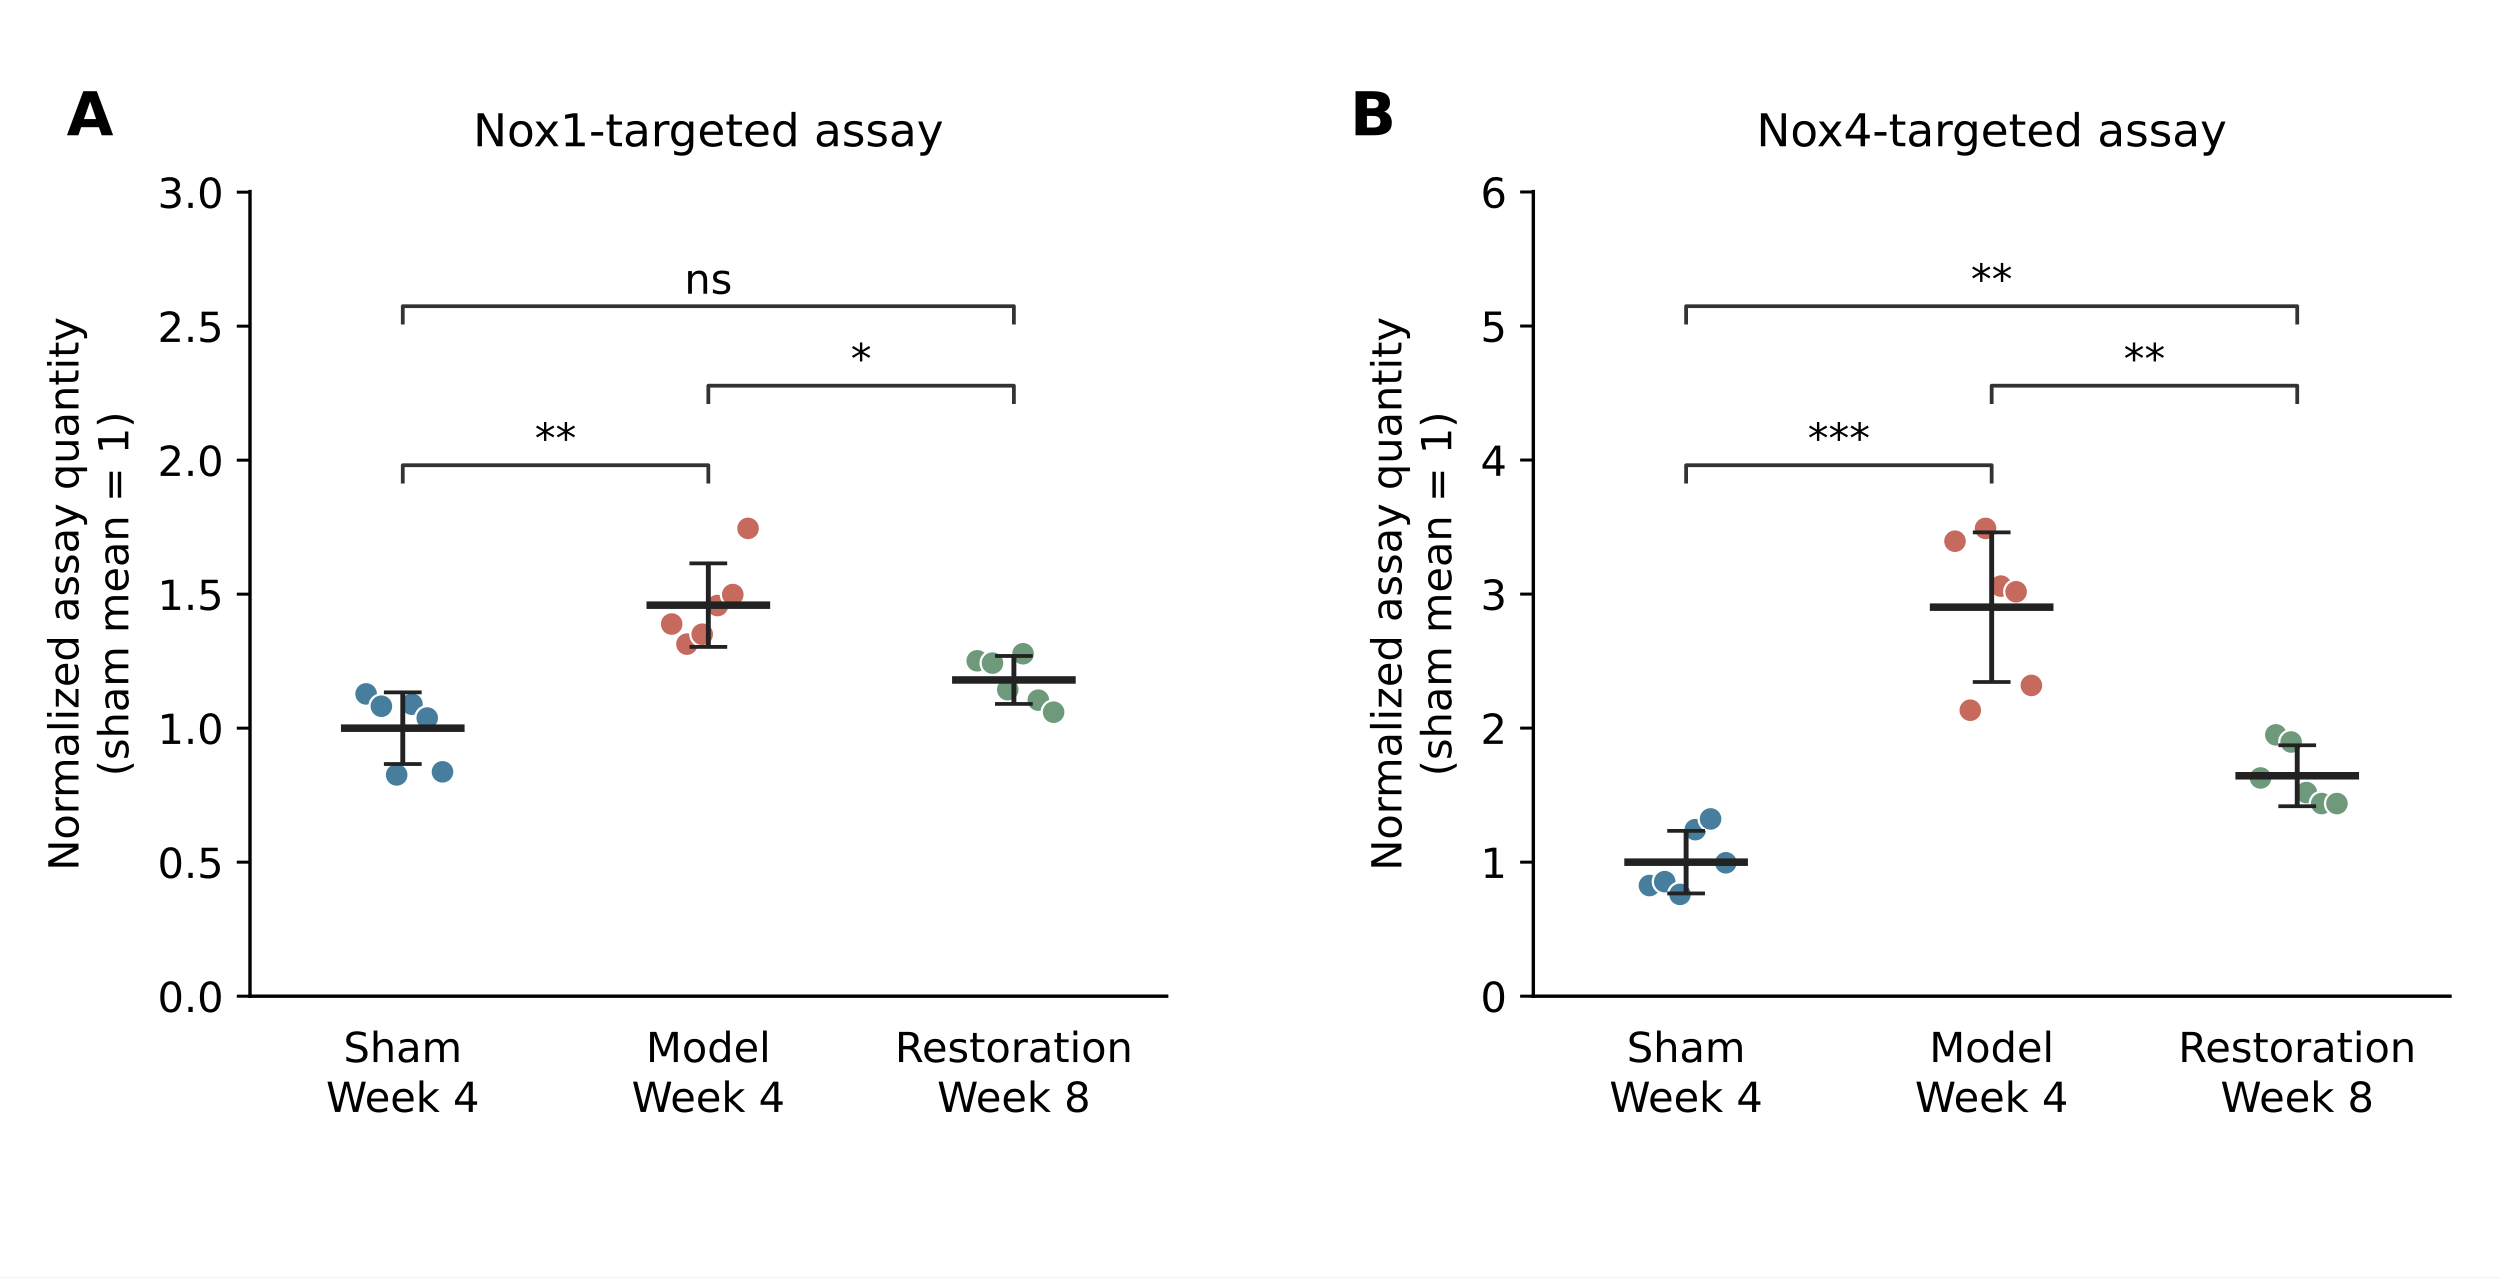
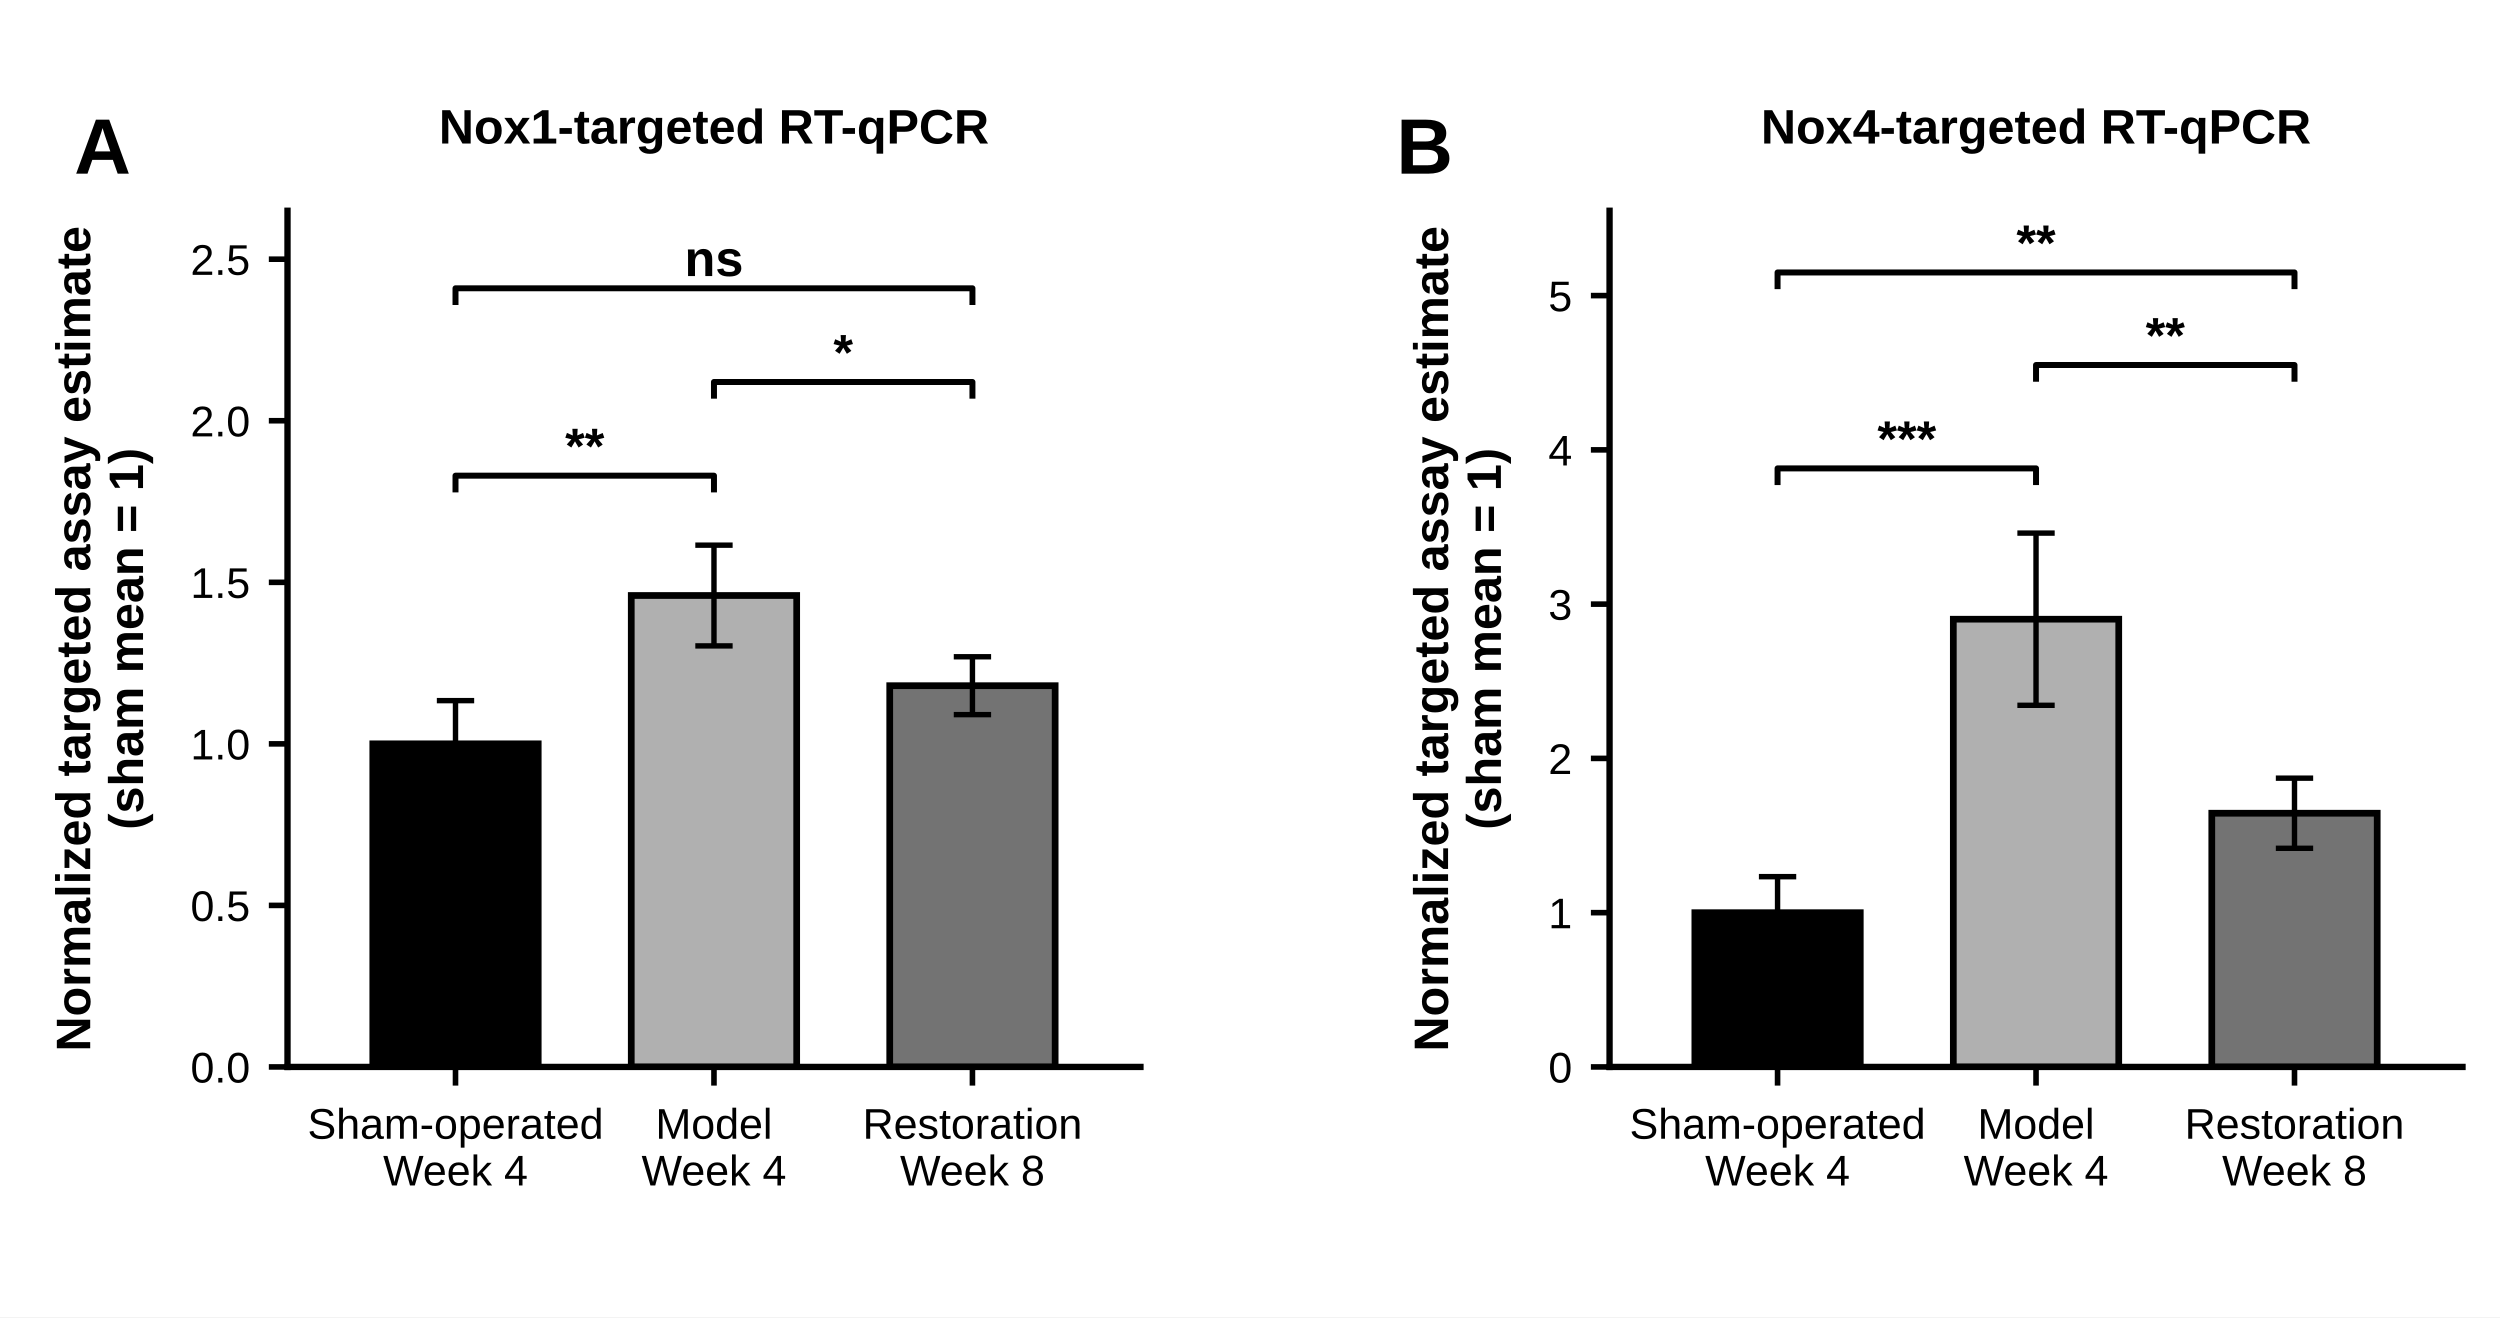
- <svg xmlns="http://www.w3.org/2000/svg" xmlns:xlink="http://www.w3.org/1999/xlink" width="662.4pt" height="338.4pt" viewBox="0 0 662.4 338.4" version="1.1">
+ <svg xmlns="http://www.w3.org/2000/svg" xmlns:xlink="http://www.w3.org/1999/xlink" width="669.6pt" height="352.8pt" viewBox="0 0 669.6 352.8" version="1.1">
  <defs>
    <style type="text/css">*{stroke-linejoin: round; stroke-linecap: butt}</style>
  </defs>
  <g id="figure_1">
    <g id="patch_1">
-       <path d="M 0 338.4 L 662.4 338.4 L 662.4 0 L 0 0 z " style="fill: #ffffff" />
+       <path d="M 0 352.8 L 669.6 352.8 L 669.6 0 L 0 0 z " style="fill: #ffffff" />
    </g>
    <g id="axes_1">
      <g id="patch_2">
-         <path d="M 66.24 263.952 L 309.12 263.952 L 309.12 50.76 L 66.24 50.76 z " style="fill: #ffffff" />
+         <path d="M 77.004 285.768 L 305.456 285.768 L 305.456 56.448 L 77.004 56.448 z " style="fill: #ffffff" />
      </g>
      <g id="matplotlib.axis_1">
        <g id="xtick_1">
-           <g id="line2d_1" />
+           <g id="line2d_1">
+             <defs>
+               <path id="mf7a396f633" d="M 0 0 L 0 5 " style="stroke: #000000; stroke-width: 1.5" />
+             </defs>
+             <g>
+               <use xlink:href="#mf7a396f633" x="122.002" y="285.768" style="stroke: #000000; stroke-width: 1.5" />
+             </g>
+           </g>
          <g id="text_1">
-             <text style="font-size: 11px; font-family: 'DejaVu Sans'" transform="translate(91.01492 281.4114)">Sham</text>
-             <text style="font-size: 11px; font-family: 'DejaVu Sans'" transform="translate(86.40352 294.6144)">Week 4</text>
+             <text style="font-size: 11.5px; font-family: 'Arial'" transform="translate(82.3702 305.0023)">Sham-operated</text>
+             <text style="font-size: 11.5px; font-family: 'Arial'" transform="translate(102.6138 317.5186)">Week 4</text>
          </g>
        </g>
        <g id="xtick_2">
-           <g id="line2d_2" />
+           <g id="line2d_2">
+             <g>
+               <use xlink:href="#mf7a396f633" x="191.23" y="285.768" style="stroke: #000000; stroke-width: 1.5" />
+             </g>
+           </g>
          <g id="text_2">
-             <text style="font-size: 11px; font-family: 'DejaVu Sans'" transform="translate(171.1654 281.4114)">Model</text>
-             <text style="font-size: 11px; font-family: 'DejaVu Sans'" transform="translate(167.3635 294.6144)">Week 4</text>
+             <text style="font-size: 11.5px; font-family: 'Arial'" transform="translate(175.5701 305.0023)">Model</text>
+             <text style="font-size: 11.5px; font-family: 'Arial'" transform="translate(171.8416 317.5186)">Week 4</text>
          </g>
        </g>
        <g id="xtick_3">
-           <g id="line2d_3" />
+           <g id="line2d_3">
+             <g>
+               <use xlink:href="#mf7a396f633" x="260.458" y="285.768" style="stroke: #000000; stroke-width: 1.5" />
+             </g>
+           </g>
          <g id="text_3">
-             <text style="font-size: 11px; font-family: 'DejaVu Sans'" transform="translate(237.1276 281.4114)">Restoration</text>
-             <text style="font-size: 11px; font-family: 'DejaVu Sans'" transform="translate(248.3235 294.6144)">Week 8</text>
+             <text style="font-size: 11.5px; font-family: 'Arial'" transform="translate(231.0554 305.0023)">Restoration</text>
+             <text style="font-size: 11.5px; font-family: 'Arial'" transform="translate(241.0694 317.5186)">Week 8</text>
          </g>
        </g>
      </g>
      <g id="matplotlib.axis_2">
        <g id="ytick_1">
          <g id="line2d_4">
            <defs>
-               <path id="m324352c408" d="M 0 0 L -3.5 0 " style="stroke: #000000; stroke-width: 0.8" />
+               <path id="m89b1209965" d="M 0 0 L -5 0 " style="stroke: #000000; stroke-width: 1.5" />
            </defs>
            <g>
-               <use xlink:href="#m324352c408" x="66.24" y="263.952" style="stroke: #000000; stroke-width: 0.8" />
+               <use xlink:href="#m89b1209965" x="77.004" y="285.768" style="stroke: #000000; stroke-width: 1.5" />
            </g>
          </g>
          <g id="text_4">
-             <text style="font-size: 11px; font-family: 'DejaVu Sans'; text-anchor: end" x="59.24" y="268.131" transform="rotate(-0 59.24 268.1307)">0.0</text>
+             <text style="font-size: 11.5px; font-family: 'Arial'; text-anchor: end" x="67.004" y="289.954" transform="rotate(-0 67.004 289.9542)">0.0</text>
          </g>
        </g>
        <g id="ytick_2">
          <g id="line2d_5">
            <g>
-               <use xlink:href="#m324352c408" x="66.24" y="228.446" style="stroke: #000000; stroke-width: 0.8" />
+               <use xlink:href="#m89b1209965" x="77.004" y="242.5" style="stroke: #000000; stroke-width: 1.5" />
            </g>
          </g>
          <g id="text_5">
-             <text style="font-size: 11px; font-family: 'DejaVu Sans'; text-anchor: end" x="59.24" y="232.625" transform="rotate(-0 59.24 232.6249)">0.5</text>
+             <text style="font-size: 11.5px; font-family: 'Arial'; text-anchor: end" x="67.004" y="246.686" transform="rotate(-0 67.004 246.6862)">0.5</text>
          </g>
        </g>
        <g id="ytick_3">
          <g id="line2d_6">
            <g>
-               <use xlink:href="#m324352c408" x="66.24" y="192.94" style="stroke: #000000; stroke-width: 0.8" />
+               <use xlink:href="#m89b1209965" x="77.004" y="199.232" style="stroke: #000000; stroke-width: 1.5" />
            </g>
          </g>
          <g id="text_6">
-             <text style="font-size: 11px; font-family: 'DejaVu Sans'; text-anchor: end" x="59.24" y="197.119" transform="rotate(-0 59.24 197.1192)">1.0</text>
+             <text style="font-size: 11.5px; font-family: 'Arial'; text-anchor: end" x="67.004" y="203.418" transform="rotate(-0 67.004 203.4183)">1.0</text>
          </g>
        </g>
        <g id="ytick_4">
          <g id="line2d_7">
            <g>
-               <use xlink:href="#m324352c408" x="66.24" y="157.435" style="stroke: #000000; stroke-width: 0.8" />
+               <use xlink:href="#m89b1209965" x="77.004" y="155.964" style="stroke: #000000; stroke-width: 1.5" />
            </g>
          </g>
          <g id="text_7">
-             <text style="font-size: 11px; font-family: 'DejaVu Sans'; text-anchor: end" x="59.24" y="161.613" transform="rotate(-0 59.24 161.6134)">1.5</text>
+             <text style="font-size: 11.5px; font-family: 'Arial'; text-anchor: end" x="67.004" y="160.15" transform="rotate(-0 67.004 160.1504)">1.5</text>
          </g>
        </g>
        <g id="ytick_5">
          <g id="line2d_8">
            <g>
-               <use xlink:href="#m324352c408" x="66.24" y="121.929" style="stroke: #000000; stroke-width: 0.8" />
+               <use xlink:href="#m89b1209965" x="77.004" y="112.696" style="stroke: #000000; stroke-width: 1.5" />
            </g>
          </g>
          <g id="text_8">
-             <text style="font-size: 11px; font-family: 'DejaVu Sans'; text-anchor: end" x="59.24" y="126.108" transform="rotate(-0 59.24 126.1077)">2.0</text>
+             <text style="font-size: 11.5px; font-family: 'Arial'; text-anchor: end" x="67.004" y="116.882" transform="rotate(-0 67.004 116.8825)">2.0</text>
          </g>
        </g>
        <g id="ytick_6">
          <g id="line2d_9">
            <g>
-               <use xlink:href="#m324352c408" x="66.24" y="86.423" style="stroke: #000000; stroke-width: 0.8" />
+               <use xlink:href="#m89b1209965" x="77.004" y="69.428" style="stroke: #000000; stroke-width: 1.5" />
            </g>
          </g>
          <g id="text_9">
-             <text style="font-size: 11px; font-family: 'DejaVu Sans'; text-anchor: end" x="59.24" y="90.602" transform="rotate(-0 59.24 90.60189)">2.5</text>
-           </g>
-         </g>
-         <g id="ytick_7">
-           <g id="line2d_10">
-             <g>
-               <use xlink:href="#m324352c408" x="66.24" y="50.917" style="stroke: #000000; stroke-width: 0.8" />
-             </g>
-           </g>
-           <g id="text_10">
-             <text style="font-size: 11px; font-family: 'DejaVu Sans'; text-anchor: end" x="59.24" y="55.096" transform="rotate(-0 59.24 55.09613)">3.0</text>
-           </g>
-         </g>
-         <g id="text_11">
-           <text style="font-size: 11px; font-family: 'DejaVu Sans'" transform="translate(20.7999 230.6985) rotate(-90)">Normalized assay quantity</text>
-           <text style="font-size: 11px; font-family: 'DejaVu Sans'" transform="translate(34.00291 205.6761) rotate(-90)">(sham mean = 1)</text>
-         </g>
+             <text style="font-size: 11.5px; font-family: 'Arial'; text-anchor: end" x="67.004" y="73.615" transform="rotate(-0 67.004 73.61454)">2.5</text>
+           </g>
+         </g>
+         <g id="text_10">
+           <text style="font-weight: 700; font-size: 13px; font-family: 'Arial'" transform="translate(24.15936 281.6486) rotate(-90)">Normalized targeted assay estimate</text>
+           <text style="font-weight: 700; font-size: 13px; font-family: 'Arial'" transform="translate(38.30854 222.2234) rotate(-90)">(sham mean = 1)</text>
+         </g>
+       </g>
+       <g id="patch_3">
+         <path d="M 99.849 285.768 L 144.155 285.768 L 144.155 199.232 L 99.849 199.232 z " clip-path="url(#pa14bbe8de3)" style="stroke: #000000; stroke-width: 1.8; stroke-linejoin: miter" />
+       </g>
+       <g id="patch_4">
+         <path d="M 169.077 285.768 L 213.383 285.768 L 213.383 159.504 L 169.077 159.504 z " clip-path="url(#pa14bbe8de3)" style="fill: #b0b0b0; stroke: #000000; stroke-width: 1.8; stroke-linejoin: miter" />
+       </g>
+       <g id="patch_5">
+         <path d="M 238.305 285.768 L 282.611 285.768 L 282.611 183.655 L 238.305 183.655 z " clip-path="url(#pa14bbe8de3)" style="fill: #737373; stroke: #000000; stroke-width: 1.8; stroke-linejoin: miter" />
+       </g>
+       <g id="line2d_10">
+         <path d="M 122.002 131.077 L 122.002 127.407 L 191.23 127.407 L 191.23 131.077 " style="fill: none; stroke: #000000; stroke-width: 1.6; stroke-linecap: square" />
      </g>
      <g id="line2d_11">
-         <path d="M 106.72 127.608 L 106.72 123.27 L 187.68 123.27 L 187.68 127.608 " clip-path="url(#pe32c90db96)" style="fill: none; stroke: #333333; stroke-linecap: square" />
+         <path d="M 191.23 105.981 L 191.23 102.312 L 260.458 102.312 L 260.458 105.981 " style="fill: none; stroke: #000000; stroke-width: 1.6; stroke-linecap: square" />
      </g>
      <g id="line2d_12">
-         <path d="M 187.68 106.537 L 187.68 102.199 L 268.64 102.199 L 268.64 106.537 " clip-path="url(#pe32c90db96)" style="fill: none; stroke: #333333; stroke-linecap: square" />
+         <path d="M 122.002 80.886 L 122.002 77.217 L 260.458 77.217 L 260.458 80.886 " style="fill: none; stroke: #000000; stroke-width: 1.6; stroke-linecap: square" />
+       </g>
+       <g id="patch_6">
+         <path d="M 77.004 285.768 L 77.004 56.448 " style="fill: none; stroke: #000000; stroke-width: 1.7; stroke-linejoin: miter; stroke-linecap: square" />
+       </g>
+       <g id="patch_7">
+         <path d="M 77.004 285.768 L 305.456 285.768 " style="fill: none; stroke: #000000; stroke-width: 1.7; stroke-linejoin: miter; stroke-linecap: square" />
+       </g>
+       <g id="LineCollection_1">
+         <path d="M 122.002 210.804 L 122.002 187.66 " clip-path="url(#pa14bbe8de3)" style="fill: none; stroke: #000000; stroke-width: 1.45" />
+         <path d="M 191.23 172.991 L 191.23 146.016 " clip-path="url(#pa14bbe8de3)" style="fill: none; stroke: #000000; stroke-width: 1.45" />
+         <path d="M 260.458 191.404 L 260.458 175.907 " clip-path="url(#pa14bbe8de3)" style="fill: none; stroke: #000000; stroke-width: 1.45" />
      </g>
      <g id="line2d_13">
-         <path d="M 106.72 85.466 L 106.72 81.127 L 268.64 81.127 L 268.64 85.466 " clip-path="url(#pe32c90db96)" style="fill: none; stroke: #333333; stroke-linecap: square" />
-       </g>
-       <g id="patch_3">
-         <path d="M 66.24 263.952 L 66.24 50.76 " style="fill: none; stroke: #000000; stroke-width: 0.9; stroke-linejoin: miter; stroke-linecap: square" />
-       </g>
-       <g id="patch_4">
-         <path d="M 66.24 263.952 L 309.12 263.952 " style="fill: none; stroke: #000000; stroke-width: 0.9; stroke-linejoin: miter; stroke-linecap: square" />
-       </g>
-       <g id="PathCollection_1">
        <defs>
-           <path id="m693c74027f" d="M 0 3.162 C 0.839 3.162 1.643 2.829 2.236 2.236 C 2.829 1.643 3.162 0.839 3.162 0 C 3.162 -0.839 2.829 -1.643 2.236 -2.236 C 1.643 -2.829 0.839 -3.162 0 -3.162 C -0.839 -3.162 -1.643 -2.829 -2.236 -2.236 C -2.829 -1.643 -3.162 -0.839 -3.162 0 C -3.162 0.839 -2.829 1.643 -2.236 2.236 C -1.643 2.829 -0.839 3.162 0 3.162 z " style="stroke: #ffffff; stroke-width: 0.6" />
+           <path id="m79b099b1ce" d="M 5 0 L -5 -0 " style="stroke: #000000; stroke-width: 1.45" />
        </defs>
-         <g clip-path="url(#pe32c90db96)">
-           <use xlink:href="#m693c74027f" x="97.005" y="183.859" style="fill: #477d9d; stroke: #ffffff; stroke-width: 0.6" />
-           <use xlink:href="#m693c74027f" x="101.053" y="187.122" style="fill: #477d9d; stroke: #ffffff; stroke-width: 0.6" />
-           <use xlink:href="#m693c74027f" x="105.101" y="205.321" style="fill: #477d9d; stroke: #ffffff; stroke-width: 0.6" />
-           <use xlink:href="#m693c74027f" x="109.149" y="186.587" style="fill: #477d9d; stroke: #ffffff; stroke-width: 0.6" />
-           <use xlink:href="#m693c74027f" x="113.197" y="190.252" style="fill: #477d9d; stroke: #ffffff; stroke-width: 0.6" />
-           <use xlink:href="#m693c74027f" x="117.245" y="204.502" style="fill: #477d9d; stroke: #ffffff; stroke-width: 0.6" />
-         </g>
-       </g>
-       <g id="PathCollection_2">
-         <defs>
-           <path id="mb044c635a1" d="M 0 3.162 C 0.839 3.162 1.643 2.829 2.236 2.236 C 2.829 1.643 3.162 0.839 3.162 0 C 3.162 -0.839 2.829 -1.643 2.236 -2.236 C 1.643 -2.829 0.839 -3.162 0 -3.162 C -0.839 -3.162 -1.643 -2.829 -2.236 -2.236 C -2.829 -1.643 -3.162 -0.839 -3.162 0 C -3.162 0.839 -2.829 1.643 -2.236 2.236 C -1.643 2.829 -0.839 3.162 0 3.162 z " style="stroke: #ffffff; stroke-width: 0.6" />
-         </defs>
-         <g clip-path="url(#pe32c90db96)">
-           <use xlink:href="#mb044c635a1" x="177.965" y="165.346" style="fill: #c56a5d; stroke: #ffffff; stroke-width: 0.6" />
-           <use xlink:href="#mb044c635a1" x="182.013" y="170.665" style="fill: #c56a5d; stroke: #ffffff; stroke-width: 0.6" />
-           <use xlink:href="#mb044c635a1" x="186.061" y="168.043" style="fill: #c56a5d; stroke: #ffffff; stroke-width: 0.6" />
-           <use xlink:href="#mb044c635a1" x="190.109" y="160.444" style="fill: #c56a5d; stroke: #ffffff; stroke-width: 0.6" />
-           <use xlink:href="#mb044c635a1" x="194.157" y="157.534" style="fill: #c56a5d; stroke: #ffffff; stroke-width: 0.6" />
-           <use xlink:href="#mb044c635a1" x="198.205" y="140.003" style="fill: #c56a5d; stroke: #ffffff; stroke-width: 0.6" />
-         </g>
-       </g>
-       <g id="PathCollection_3">
-         <defs>
-           <path id="m0e00290576" d="M 0 3.162 C 0.839 3.162 1.643 2.829 2.236 2.236 C 2.829 1.643 3.162 0.839 3.162 0 C 3.162 -0.839 2.829 -1.643 2.236 -2.236 C 1.643 -2.829 0.839 -3.162 0 -3.162 C -0.839 -3.162 -1.643 -2.829 -2.236 -2.236 C -2.829 -1.643 -3.162 -0.839 -3.162 0 C -3.162 0.839 -2.829 1.643 -2.236 2.236 C -1.643 2.829 -0.839 3.162 0 3.162 z " style="stroke: #ffffff; stroke-width: 0.6" />
-         </defs>
-         <g clip-path="url(#pe32c90db96)">
-           <use xlink:href="#m0e00290576" x="258.925" y="175.083" style="fill: #6f997b; stroke: #ffffff; stroke-width: 0.6" />
-           <use xlink:href="#m0e00290576" x="262.973" y="175.697" style="fill: #6f997b; stroke: #ffffff; stroke-width: 0.6" />
-           <use xlink:href="#m0e00290576" x="267.021" y="182.741" style="fill: #6f997b; stroke: #ffffff; stroke-width: 0.6" />
-           <use xlink:href="#m0e00290576" x="271.069" y="173.216" style="fill: #6f997b; stroke: #ffffff; stroke-width: 0.6" />
-           <use xlink:href="#m0e00290576" x="275.117" y="185.507" style="fill: #6f997b; stroke: #ffffff; stroke-width: 0.6" />
-           <use xlink:href="#m0e00290576" x="279.165" y="188.703" style="fill: #6f997b; stroke: #ffffff; stroke-width: 0.6" />
-         </g>
+         <g clip-path="url(#pa14bbe8de3)">
+           <use xlink:href="#m79b099b1ce" x="122.002" y="210.804" style="fill: #1f77b4; stroke: #000000; stroke-width: 1.45" />
+           <use xlink:href="#m79b099b1ce" x="191.23" y="172.991" style="fill: #1f77b4; stroke: #000000; stroke-width: 1.45" />
+           <use xlink:href="#m79b099b1ce" x="260.458" y="191.404" style="fill: #1f77b4; stroke: #000000; stroke-width: 1.45" />
+         </g>
+       </g>
+       <g id="line2d_14">
+         <g clip-path="url(#pa14bbe8de3)">
+           <use xlink:href="#m79b099b1ce" x="122.002" y="187.66" style="fill: #1f77b4; stroke: #000000; stroke-width: 1.45" />
+           <use xlink:href="#m79b099b1ce" x="191.23" y="146.016" style="fill: #1f77b4; stroke: #000000; stroke-width: 1.45" />
+           <use xlink:href="#m79b099b1ce" x="260.458" y="175.907" style="fill: #1f77b4; stroke: #000000; stroke-width: 1.45" />
+         </g>
+       </g>
+       <g id="text_11">
+         <text style="font-weight: 700; font-size: 13.5px; font-family: 'Arial'; text-anchor: middle" x="156.616" y="124.126" transform="rotate(-0 156.616 124.126)">**</text>
      </g>
      <g id="text_12">
-         <text style="font-size: 11px; font-family: 'DejaVu Sans'; text-anchor: middle" x="147.2" y="119.977" transform="rotate(-0 147.2 119.9768)">**</text>
+         <text style="font-weight: 700; font-size: 13.5px; font-family: 'Arial'; text-anchor: middle" x="225.844" y="99.031" transform="rotate(-0 225.8438 99.03064)">*</text>
      </g>
      <g id="text_13">
-         <text style="font-size: 11px; font-family: 'DejaVu Sans'; text-anchor: middle" x="228.16" y="98.905" transform="rotate(-0 228.16 98.90546)">*</text>
+         <text style="font-weight: 700; font-size: 13.5px; font-family: 'Arial'; text-anchor: middle" x="191.23" y="73.935" transform="rotate(-0 191.2299 73.93524)">ns</text>
      </g>
      <g id="text_14">
-         <text style="font-size: 11px; font-family: 'DejaVu Sans'; text-anchor: middle" x="187.68" y="77.834" transform="rotate(-0 187.68 77.83416)">ns</text>
+         <text style="font-weight: 700; font-size: 21px; font-family: 'Arial'; text-anchor: start" x="19.891" y="46.511" transform="rotate(-0 19.89106 46.51137)">A</text>
      </g>
      <g id="text_15">
-         <text style="font-weight: 700; font-size: 16px; font-family: 'DejaVu Sans'; text-anchor: start" x="17.664" y="35.837" transform="rotate(-0 17.664 35.83656)">A</text>
-       </g>
-       <g id="text_16">
-         <text style="font-size: 12px; font-family: 'DejaVu Sans'; text-anchor: middle" x="187.68" y="38.76" transform="rotate(-0 187.68 38.76)">Nox1-targeted assay</text>
-       </g>
-       <g id="LineCollection_1">
-         <path d="M 106.72 202.436 L 106.72 183.445 " clip-path="url(#pe32c90db96)" style="fill: none; stroke: #222222; stroke-width: 1.3" />
-       </g>
-       <g id="line2d_14">
-         <defs>
-           <path id="m901c80529b" d="M 5 0 L -5 -0 " style="stroke: #222222" />
-         </defs>
-         <g clip-path="url(#pe32c90db96)">
-           <use xlink:href="#m901c80529b" x="106.72" y="202.436" style="fill: #1f77b4; stroke: #222222" />
-         </g>
-       </g>
-       <g id="line2d_15">
-         <g clip-path="url(#pe32c90db96)">
-           <use xlink:href="#m901c80529b" x="106.72" y="183.445" style="fill: #1f77b4; stroke: #222222" />
-         </g>
-       </g>
-       <g id="LineCollection_2">
-         <path d="M 187.68 171.407 L 187.68 149.271 " clip-path="url(#pe32c90db96)" style="fill: none; stroke: #222222; stroke-width: 1.3" />
-       </g>
-       <g id="line2d_16">
-         <g clip-path="url(#pe32c90db96)">
-           <use xlink:href="#m901c80529b" x="187.68" y="171.407" style="fill: #1f77b4; stroke: #222222" />
-         </g>
-       </g>
-       <g id="line2d_17">
-         <g clip-path="url(#pe32c90db96)">
-           <use xlink:href="#m901c80529b" x="187.68" y="149.271" style="fill: #1f77b4; stroke: #222222" />
-         </g>
-       </g>
-       <g id="LineCollection_3">
-         <path d="M 268.64 186.516 L 268.64 173.8 " clip-path="url(#pe32c90db96)" style="fill: none; stroke: #222222; stroke-width: 1.3" />
-       </g>
-       <g id="line2d_18">
-         <g clip-path="url(#pe32c90db96)">
-           <use xlink:href="#m901c80529b" x="268.64" y="186.516" style="fill: #1f77b4; stroke: #222222" />
-         </g>
-       </g>
-       <g id="line2d_19">
-         <g clip-path="url(#pe32c90db96)">
-           <use xlink:href="#m901c80529b" x="268.64" y="173.8" style="fill: #1f77b4; stroke: #222222" />
-         </g>
-       </g>
-       <g id="line2d_20">
-         <path d="M 91.338 192.94 L 122.102 192.94 " clip-path="url(#pe32c90db96)" style="fill: none; stroke: #222222; stroke-width: 2; stroke-linecap: square" />
-       </g>
-       <g id="line2d_21">
-         <path d="M 172.298 160.339 L 203.062 160.339 " clip-path="url(#pe32c90db96)" style="fill: none; stroke: #222222; stroke-width: 2; stroke-linecap: square" />
-       </g>
-       <g id="line2d_22">
-         <path d="M 253.258 180.158 L 284.022 180.158 " clip-path="url(#pe32c90db96)" style="fill: none; stroke: #222222; stroke-width: 2; stroke-linecap: square" />
+         <text style="font-weight: 700; font-size: 13px; font-family: 'Arial'; text-anchor: middle" x="191.23" y="38.448" transform="rotate(-0 191.2299 38.448)">Nox1-targeted RT-qPCR</text>
      </g>
    </g>
    <g id="axes_2">
-       <g id="patch_5">
-         <path d="M 406.272 263.952 L 649.152 263.952 L 649.152 50.76 L 406.272 50.76 z " style="fill: #ffffff" />
+       <g id="patch_8">
+         <path d="M 431.104 285.768 L 659.556 285.768 L 659.556 56.448 L 431.104 56.448 z " style="fill: #ffffff" />
      </g>
      <g id="matplotlib.axis_3">
        <g id="xtick_4">
-           <g id="line2d_23" />
+           <g id="line2d_15">
+             <g>
+               <use xlink:href="#mf7a396f633" x="476.102" y="285.768" style="stroke: #000000; stroke-width: 1.5" />
+             </g>
+           </g>
+           <g id="text_16">
+             <text style="font-size: 11.5px; font-family: 'Arial'" transform="translate(436.4704 305.0023)">Sham-operated</text>
+             <text style="font-size: 11.5px; font-family: 'Arial'" transform="translate(456.714 317.5186)">Week 4</text>
+           </g>
+         </g>
+         <g id="xtick_5">
+           <g id="line2d_16">
+             <g>
+               <use xlink:href="#mf7a396f633" x="545.33" y="285.768" style="stroke: #000000; stroke-width: 1.5" />
+             </g>
+           </g>
          <g id="text_17">
-             <text style="font-size: 11px; font-family: 'DejaVu Sans'" transform="translate(431.0469 281.4114)">Sham</text>
-             <text style="font-size: 11px; font-family: 'DejaVu Sans'" transform="translate(426.4355 294.6144)">Week 4</text>
-           </g>
-         </g>
-         <g id="xtick_5">
-           <g id="line2d_24" />
+             <text style="font-size: 11.5px; font-family: 'Arial'" transform="translate(529.6704 305.0023)">Model</text>
+             <text style="font-size: 11.5px; font-family: 'Arial'" transform="translate(525.9418 317.5186)">Week 4</text>
+           </g>
+         </g>
+         <g id="xtick_6">
+           <g id="line2d_17">
+             <g>
+               <use xlink:href="#mf7a396f633" x="614.558" y="285.768" style="stroke: #000000; stroke-width: 1.5" />
+             </g>
+           </g>
          <g id="text_18">
-             <text style="font-size: 11px; font-family: 'DejaVu Sans'" transform="translate(511.1974 281.4114)">Model</text>
-             <text style="font-size: 11px; font-family: 'DejaVu Sans'" transform="translate(507.3955 294.6144)">Week 4</text>
-           </g>
-         </g>
-         <g id="xtick_6">
-           <g id="line2d_25" />
+             <text style="font-size: 11.5px; font-family: 'Arial'" transform="translate(585.1557 305.0023)">Restoration</text>
+             <text style="font-size: 11.5px; font-family: 'Arial'" transform="translate(595.1696 317.5186)">Week 8</text>
+           </g>
+         </g>
+       </g>
+       <g id="matplotlib.axis_4">
+         <g id="ytick_7">
+           <g id="line2d_18">
+             <g>
+               <use xlink:href="#m89b1209965" x="431.104" y="285.768" style="stroke: #000000; stroke-width: 1.5" />
+             </g>
+           </g>
          <g id="text_19">
-             <text style="font-size: 11px; font-family: 'DejaVu Sans'" transform="translate(577.1596 281.4114)">Restoration</text>
-             <text style="font-size: 11px; font-family: 'DejaVu Sans'" transform="translate(588.3555 294.6144)">Week 8</text>
-           </g>
-         </g>
-       </g>
-       <g id="matplotlib.axis_4">
+             <text style="font-size: 11.5px; font-family: 'Arial'; text-anchor: end" x="421.104" y="289.954" transform="rotate(-0 421.1042 289.9542)">0</text>
+           </g>
+         </g>
        <g id="ytick_8">
-           <g id="line2d_26">
-             <g>
-               <use xlink:href="#m324352c408" x="406.272" y="263.952" style="stroke: #000000; stroke-width: 0.8" />
+           <g id="line2d_19">
+             <g>
+               <use xlink:href="#m89b1209965" x="431.104" y="244.449" style="stroke: #000000; stroke-width: 1.5" />
            </g>
          </g>
          <g id="text_20">
-             <text style="font-size: 11px; font-family: 'DejaVu Sans'; text-anchor: end" x="399.272" y="268.131" transform="rotate(-0 399.272 268.1307)">0</text>
+             <text style="font-size: 11.5px; font-family: 'Arial'; text-anchor: end" x="421.104" y="248.635" transform="rotate(-0 421.1042 248.6352)">1</text>
          </g>
        </g>
        <g id="ytick_9">
-           <g id="line2d_27">
-             <g>
-               <use xlink:href="#m324352c408" x="406.272" y="228.438" style="stroke: #000000; stroke-width: 0.8" />
+           <g id="line2d_20">
+             <g>
+               <use xlink:href="#m89b1209965" x="431.104" y="203.13" style="stroke: #000000; stroke-width: 1.5" />
            </g>
          </g>
          <g id="text_21">
-             <text style="font-size: 11px; font-family: 'DejaVu Sans'; text-anchor: end" x="399.272" y="232.616" transform="rotate(-0 399.272 232.6165)">1</text>
+             <text style="font-size: 11.5px; font-family: 'Arial'; text-anchor: end" x="421.104" y="207.316" transform="rotate(-0 421.1042 207.3163)">2</text>
          </g>
        </g>
        <g id="ytick_10">
-           <g id="line2d_28">
-             <g>
-               <use xlink:href="#m324352c408" x="406.272" y="192.924" style="stroke: #000000; stroke-width: 0.8" />
+           <g id="line2d_21">
+             <g>
+               <use xlink:href="#m89b1209965" x="431.104" y="161.811" style="stroke: #000000; stroke-width: 1.5" />
            </g>
          </g>
          <g id="text_22">
-             <text style="font-size: 11px; font-family: 'DejaVu Sans'; text-anchor: end" x="399.272" y="197.102" transform="rotate(-0 399.272 197.1023)">2</text>
+             <text style="font-size: 11.5px; font-family: 'Arial'; text-anchor: end" x="421.104" y="165.997" transform="rotate(-0 421.1042 165.9974)">3</text>
          </g>
        </g>
        <g id="ytick_11">
-           <g id="line2d_29">
-             <g>
-               <use xlink:href="#m324352c408" x="406.272" y="157.409" style="stroke: #000000; stroke-width: 0.8" />
+           <g id="line2d_22">
+             <g>
+               <use xlink:href="#m89b1209965" x="431.104" y="120.492" style="stroke: #000000; stroke-width: 1.5" />
            </g>
          </g>
          <g id="text_23">
-             <text style="font-size: 11px; font-family: 'DejaVu Sans'; text-anchor: end" x="399.272" y="161.588" transform="rotate(-0 399.272 161.588)">3</text>
+             <text style="font-size: 11.5px; font-family: 'Arial'; text-anchor: end" x="421.104" y="124.678" transform="rotate(-0 421.1042 124.6785)">4</text>
          </g>
        </g>
        <g id="ytick_12">
-           <g id="line2d_30">
-             <g>
-               <use xlink:href="#m324352c408" x="406.272" y="121.895" style="stroke: #000000; stroke-width: 0.8" />
+           <g id="line2d_23">
+             <g>
+               <use xlink:href="#m89b1209965" x="431.104" y="79.173" style="stroke: #000000; stroke-width: 1.5" />
            </g>
          </g>
          <g id="text_24">
-             <text style="font-size: 11px; font-family: 'DejaVu Sans'; text-anchor: end" x="399.272" y="126.074" transform="rotate(-0 399.272 126.0738)">4</text>
-           </g>
-         </g>
-         <g id="ytick_13">
-           <g id="line2d_31">
-             <g>
-               <use xlink:href="#m324352c408" x="406.272" y="86.381" style="stroke: #000000; stroke-width: 0.8" />
-             </g>
-           </g>
-           <g id="text_25">
-             <text style="font-size: 11px; font-family: 'DejaVu Sans'; text-anchor: end" x="399.272" y="90.56" transform="rotate(-0 399.272 90.55957)">5</text>
-           </g>
-         </g>
-         <g id="ytick_14">
-           <g id="line2d_32">
-             <g>
-               <use xlink:href="#m324352c408" x="406.272" y="50.867" style="stroke: #000000; stroke-width: 0.8" />
-             </g>
-           </g>
-           <g id="text_26">
-             <text style="font-size: 11px; font-family: 'DejaVu Sans'; text-anchor: end" x="399.272" y="55.045" transform="rotate(-0 399.272 55.04534)">6</text>
-           </g>
-         </g>
-         <g id="text_27">
-           <text style="font-size: 11px; font-family: 'DejaVu Sans'" transform="translate(371.3266 230.6985) rotate(-90)">Normalized assay quantity</text>
-           <text style="font-size: 11px; font-family: 'DejaVu Sans'" transform="translate(384.5296 205.6761) rotate(-90)">(sham mean = 1)</text>
-         </g>
-       </g>
-       <g id="line2d_33">
-         <path d="M 446.752 127.608 L 446.752 123.27 L 527.712 123.27 L 527.712 127.608 " clip-path="url(#p82b3fa74b9)" style="fill: none; stroke: #333333; stroke-linecap: square" />
-       </g>
-       <g id="line2d_34">
-         <path d="M 527.712 106.537 L 527.712 102.199 L 608.672 102.199 L 608.672 106.537 " clip-path="url(#p82b3fa74b9)" style="fill: none; stroke: #333333; stroke-linecap: square" />
-       </g>
-       <g id="line2d_35">
-         <path d="M 446.752 85.466 L 446.752 81.127 L 608.672 81.127 L 608.672 85.466 " clip-path="url(#p82b3fa74b9)" style="fill: none; stroke: #333333; stroke-linecap: square" />
-       </g>
-       <g id="patch_6">
-         <path d="M 406.272 263.952 L 406.272 50.76 " style="fill: none; stroke: #000000; stroke-width: 0.9; stroke-linejoin: miter; stroke-linecap: square" />
-       </g>
-       <g id="patch_7">
-         <path d="M 406.272 263.952 L 649.152 263.952 " style="fill: none; stroke: #000000; stroke-width: 0.9; stroke-linejoin: miter; stroke-linecap: square" />
-       </g>
-       <g id="PathCollection_4">
-         <g clip-path="url(#p82b3fa74b9)">
-           <use xlink:href="#m693c74027f" x="437.037" y="234.636" style="fill: #477d9d; stroke: #ffffff; stroke-width: 0.6" />
-           <use xlink:href="#m693c74027f" x="441.085" y="233.602" style="fill: #477d9d; stroke: #ffffff; stroke-width: 0.6" />
-           <use xlink:href="#m693c74027f" x="445.133" y="236.976" style="fill: #477d9d; stroke: #ffffff; stroke-width: 0.6" />
-           <use xlink:href="#m693c74027f" x="449.181" y="219.825" style="fill: #477d9d; stroke: #ffffff; stroke-width: 0.6" />
-           <use xlink:href="#m693c74027f" x="453.229" y="216.984" style="fill: #477d9d; stroke: #ffffff; stroke-width: 0.6" />
-           <use xlink:href="#m693c74027f" x="457.277" y="228.603" style="fill: #477d9d; stroke: #ffffff; stroke-width: 0.6" />
-         </g>
-       </g>
-       <g id="PathCollection_5">
-         <g clip-path="url(#p82b3fa74b9)">
-           <use xlink:href="#mb044c635a1" x="517.997" y="143.393" style="fill: #c56a5d; stroke: #ffffff; stroke-width: 0.6" />
-           <use xlink:href="#mb044c635a1" x="522.045" y="188.18" style="fill: #c56a5d; stroke: #ffffff; stroke-width: 0.6" />
-           <use xlink:href="#mb044c635a1" x="526.093" y="140.003" style="fill: #c56a5d; stroke: #ffffff; stroke-width: 0.6" />
-           <use xlink:href="#mb044c635a1" x="530.141" y="155.298" style="fill: #c56a5d; stroke: #ffffff; stroke-width: 0.6" />
-           <use xlink:href="#mb044c635a1" x="534.189" y="156.794" style="fill: #c56a5d; stroke: #ffffff; stroke-width: 0.6" />
-           <use xlink:href="#mb044c635a1" x="538.237" y="181.607" style="fill: #c56a5d; stroke: #ffffff; stroke-width: 0.6" />
-         </g>
-       </g>
-       <g id="PathCollection_6">
-         <g clip-path="url(#p82b3fa74b9)">
-           <use xlink:href="#m0e00290576" x="598.957" y="206.128" style="fill: #6f997b; stroke: #ffffff; stroke-width: 0.6" />
-           <use xlink:href="#m0e00290576" x="603.005" y="194.709" style="fill: #6f997b; stroke: #ffffff; stroke-width: 0.6" />
-           <use xlink:href="#m0e00290576" x="607.053" y="196.602" style="fill: #6f997b; stroke: #ffffff; stroke-width: 0.6" />
-           <use xlink:href="#m0e00290576" x="611.101" y="210" style="fill: #6f997b; stroke: #ffffff; stroke-width: 0.6" />
-           <use xlink:href="#m0e00290576" x="615.149" y="212.91" style="fill: #6f997b; stroke: #ffffff; stroke-width: 0.6" />
-           <use xlink:href="#m0e00290576" x="619.197" y="212.91" style="fill: #6f997b; stroke: #ffffff; stroke-width: 0.6" />
-         </g>
+             <text style="font-size: 11.5px; font-family: 'Arial'; text-anchor: end" x="421.104" y="83.36" transform="rotate(-0 421.1042 83.35956)">5</text>
+           </g>
+         </g>
+         <g id="text_25">
+           <text style="font-weight: 700; font-size: 13px; font-family: 'Arial'" transform="translate(387.8495 281.6486) rotate(-90)">Normalized targeted assay estimate</text>
+           <text style="font-weight: 700; font-size: 13px; font-family: 'Arial'" transform="translate(401.9987 222.2234) rotate(-90)">(sham mean = 1)</text>
+         </g>
+       </g>
+       <g id="patch_9">
+         <path d="M 453.949 285.768 L 498.255 285.768 L 498.255 244.449 L 453.949 244.449 z " clip-path="url(#p426275f75d)" style="stroke: #000000; stroke-width: 1.8; stroke-linejoin: miter" />
+       </g>
+       <g id="patch_10">
+         <path d="M 523.177 285.768 L 567.483 285.768 L 567.483 165.848 L 523.177 165.848 z " clip-path="url(#p426275f75d)" style="fill: #b0b0b0; stroke: #000000; stroke-width: 1.8; stroke-linejoin: miter" />
+       </g>
+       <g id="patch_11">
+         <path d="M 592.405 285.768 L 636.711 285.768 L 636.711 217.813 L 592.405 217.813 z " clip-path="url(#p426275f75d)" style="fill: #737373; stroke: #000000; stroke-width: 1.8; stroke-linejoin: miter" />
+       </g>
+       <g id="line2d_24">
+         <path d="M 476.102 129.12 L 476.102 125.451 L 545.33 125.451 L 545.33 129.12 " style="fill: none; stroke: #000000; stroke-width: 1.6; stroke-linecap: square" />
+       </g>
+       <g id="line2d_25">
+         <path d="M 545.33 101.436 L 545.33 97.767 L 614.558 97.767 L 614.558 101.436 " style="fill: none; stroke: #000000; stroke-width: 1.6; stroke-linecap: square" />
+       </g>
+       <g id="line2d_26">
+         <path d="M 476.102 76.645 L 476.102 72.976 L 614.558 72.976 L 614.558 76.645 " style="fill: none; stroke: #000000; stroke-width: 1.6; stroke-linecap: square" />
+       </g>
+       <g id="patch_12">
+         <path d="M 431.104 285.768 L 431.104 56.448 " style="fill: none; stroke: #000000; stroke-width: 1.7; stroke-linejoin: miter; stroke-linecap: square" />
+       </g>
+       <g id="patch_13">
+         <path d="M 431.104 285.768 L 659.556 285.768 " style="fill: none; stroke: #000000; stroke-width: 1.7; stroke-linejoin: miter; stroke-linecap: square" />
+       </g>
+       <g id="LineCollection_2">
+         <path d="M 476.102 254.091 L 476.102 234.807 " clip-path="url(#p426275f75d)" style="fill: none; stroke: #000000; stroke-width: 1.45" />
+         <path d="M 545.33 188.909 L 545.33 142.787 " clip-path="url(#p426275f75d)" style="fill: none; stroke: #000000; stroke-width: 1.45" />
+         <path d="M 614.558 227.208 L 614.558 208.417 " clip-path="url(#p426275f75d)" style="fill: none; stroke: #000000; stroke-width: 1.45" />
+       </g>
+       <g id="line2d_27">
+         <g clip-path="url(#p426275f75d)">
+           <use xlink:href="#m79b099b1ce" x="476.102" y="254.091" style="fill: #1f77b4; stroke: #000000; stroke-width: 1.45" />
+           <use xlink:href="#m79b099b1ce" x="545.33" y="188.909" style="fill: #1f77b4; stroke: #000000; stroke-width: 1.45" />
+           <use xlink:href="#m79b099b1ce" x="614.558" y="227.208" style="fill: #1f77b4; stroke: #000000; stroke-width: 1.45" />
+         </g>
+       </g>
+       <g id="line2d_28">
+         <g clip-path="url(#p426275f75d)">
+           <use xlink:href="#m79b099b1ce" x="476.102" y="234.807" style="fill: #1f77b4; stroke: #000000; stroke-width: 1.45" />
+           <use xlink:href="#m79b099b1ce" x="545.33" y="142.787" style="fill: #1f77b4; stroke: #000000; stroke-width: 1.45" />
+           <use xlink:href="#m79b099b1ce" x="614.558" y="208.417" style="fill: #1f77b4; stroke: #000000; stroke-width: 1.45" />
+         </g>
+       </g>
+       <g id="text_26">
+         <text style="font-weight: 700; font-size: 13.5px; font-family: 'Arial'; text-anchor: middle" x="510.716" y="122.169" transform="rotate(-0 510.7162 122.1692)">***</text>
+       </g>
+       <g id="text_27">
+         <text style="font-weight: 700; font-size: 13.5px; font-family: 'Arial'; text-anchor: middle" x="579.944" y="94.486" transform="rotate(-0 579.944 94.48556)">**</text>
      </g>
      <g id="text_28">
-         <text style="font-size: 11px; font-family: 'DejaVu Sans'; text-anchor: middle" x="487.232" y="119.977" transform="rotate(-0 487.232 119.9768)">***</text>
+         <text style="font-weight: 700; font-size: 13.5px; font-family: 'Arial'; text-anchor: middle" x="545.33" y="69.694" transform="rotate(-0 545.3301 69.69421)">**</text>
      </g>
      <g id="text_29">
-         <text style="font-size: 11px; font-family: 'DejaVu Sans'; text-anchor: middle" x="568.192" y="98.905" transform="rotate(-0 568.192 98.90546)">**</text>
+         <text style="font-weight: 700; font-size: 21px; font-family: 'Arial'; text-anchor: start" x="373.991" y="46.511" transform="rotate(-0 373.9913 46.51137)">B</text>
      </g>
      <g id="text_30">
-         <text style="font-size: 11px; font-family: 'DejaVu Sans'; text-anchor: middle" x="527.712" y="77.834" transform="rotate(-0 527.712 77.83416)">**</text>
-       </g>
-       <g id="text_31">
-         <text style="font-weight: 700; font-size: 16px; font-family: 'DejaVu Sans'; text-anchor: start" x="357.696" y="35.837" transform="rotate(-0 357.696 35.83656)">B</text>
-       </g>
-       <g id="text_32">
-         <text style="font-size: 12px; font-family: 'DejaVu Sans'; text-anchor: middle" x="527.712" y="38.76" transform="rotate(-0 527.712 38.76)">Nox4-targeted assay</text>
-       </g>
-       <g id="LineCollection_4">
-         <path d="M 446.752 236.725 L 446.752 220.15 " clip-path="url(#p82b3fa74b9)" style="fill: none; stroke: #222222; stroke-width: 1.3" />
-       </g>
-       <g id="line2d_36">
-         <g clip-path="url(#p82b3fa74b9)">
-           <use xlink:href="#m901c80529b" x="446.752" y="236.725" style="fill: #1f77b4; stroke: #222222" />
-         </g>
-       </g>
-       <g id="line2d_37">
-         <g clip-path="url(#p82b3fa74b9)">
-           <use xlink:href="#m901c80529b" x="446.752" y="220.15" style="fill: #1f77b4; stroke: #222222" />
-         </g>
-       </g>
-       <g id="LineCollection_5">
-         <path d="M 527.712 180.7 L 527.712 141.058 " clip-path="url(#p82b3fa74b9)" style="fill: none; stroke: #222222; stroke-width: 1.3" />
-       </g>
-       <g id="line2d_38">
-         <g clip-path="url(#p82b3fa74b9)">
-           <use xlink:href="#m901c80529b" x="527.712" y="180.7" style="fill: #1f77b4; stroke: #222222" />
-         </g>
-       </g>
-       <g id="line2d_39">
-         <g clip-path="url(#p82b3fa74b9)">
-           <use xlink:href="#m901c80529b" x="527.712" y="141.058" style="fill: #1f77b4; stroke: #222222" />
-         </g>
-       </g>
-       <g id="LineCollection_6">
-         <path d="M 608.672 213.619 L 608.672 197.468 " clip-path="url(#p82b3fa74b9)" style="fill: none; stroke: #222222; stroke-width: 1.3" />
-       </g>
-       <g id="line2d_40">
-         <g clip-path="url(#p82b3fa74b9)">
-           <use xlink:href="#m901c80529b" x="608.672" y="213.619" style="fill: #1f77b4; stroke: #222222" />
-         </g>
-       </g>
-       <g id="line2d_41">
-         <g clip-path="url(#p82b3fa74b9)">
-           <use xlink:href="#m901c80529b" x="608.672" y="197.468" style="fill: #1f77b4; stroke: #222222" />
-         </g>
-       </g>
-       <g id="line2d_42">
-         <path d="M 431.37 228.438 L 462.134 228.438 " clip-path="url(#p82b3fa74b9)" style="fill: none; stroke: #222222; stroke-width: 2; stroke-linecap: square" />
-       </g>
-       <g id="line2d_43">
-         <path d="M 512.33 160.879 L 543.094 160.879 " clip-path="url(#p82b3fa74b9)" style="fill: none; stroke: #222222; stroke-width: 2; stroke-linecap: square" />
-       </g>
-       <g id="line2d_44">
-         <path d="M 593.29 205.543 L 624.054 205.543 " clip-path="url(#p82b3fa74b9)" style="fill: none; stroke: #222222; stroke-width: 2; stroke-linecap: square" />
+         <text style="font-weight: 700; font-size: 13px; font-family: 'Arial'; text-anchor: middle" x="545.33" y="38.448" transform="rotate(-0 545.3301 38.448)">Nox4-targeted RT-qPCR</text>
      </g>
    </g>
  </g>
  <defs>
-     <clipPath id="pe32c90db96">
-       <rect x="66.24" y="50.76" width="242.88" height="213.192" />
+     <clipPath id="pa14bbe8de3">
+       <rect x="77.004" y="56.448" width="228.452" height="229.32" />
    </clipPath>
-     <clipPath id="p82b3fa74b9">
-       <rect x="406.272" y="50.76" width="242.88" height="213.192" />
+     <clipPath id="p426275f75d">
+       <rect x="431.104" y="56.448" width="228.452" height="229.32" />
    </clipPath>
  </defs>
</svg>
